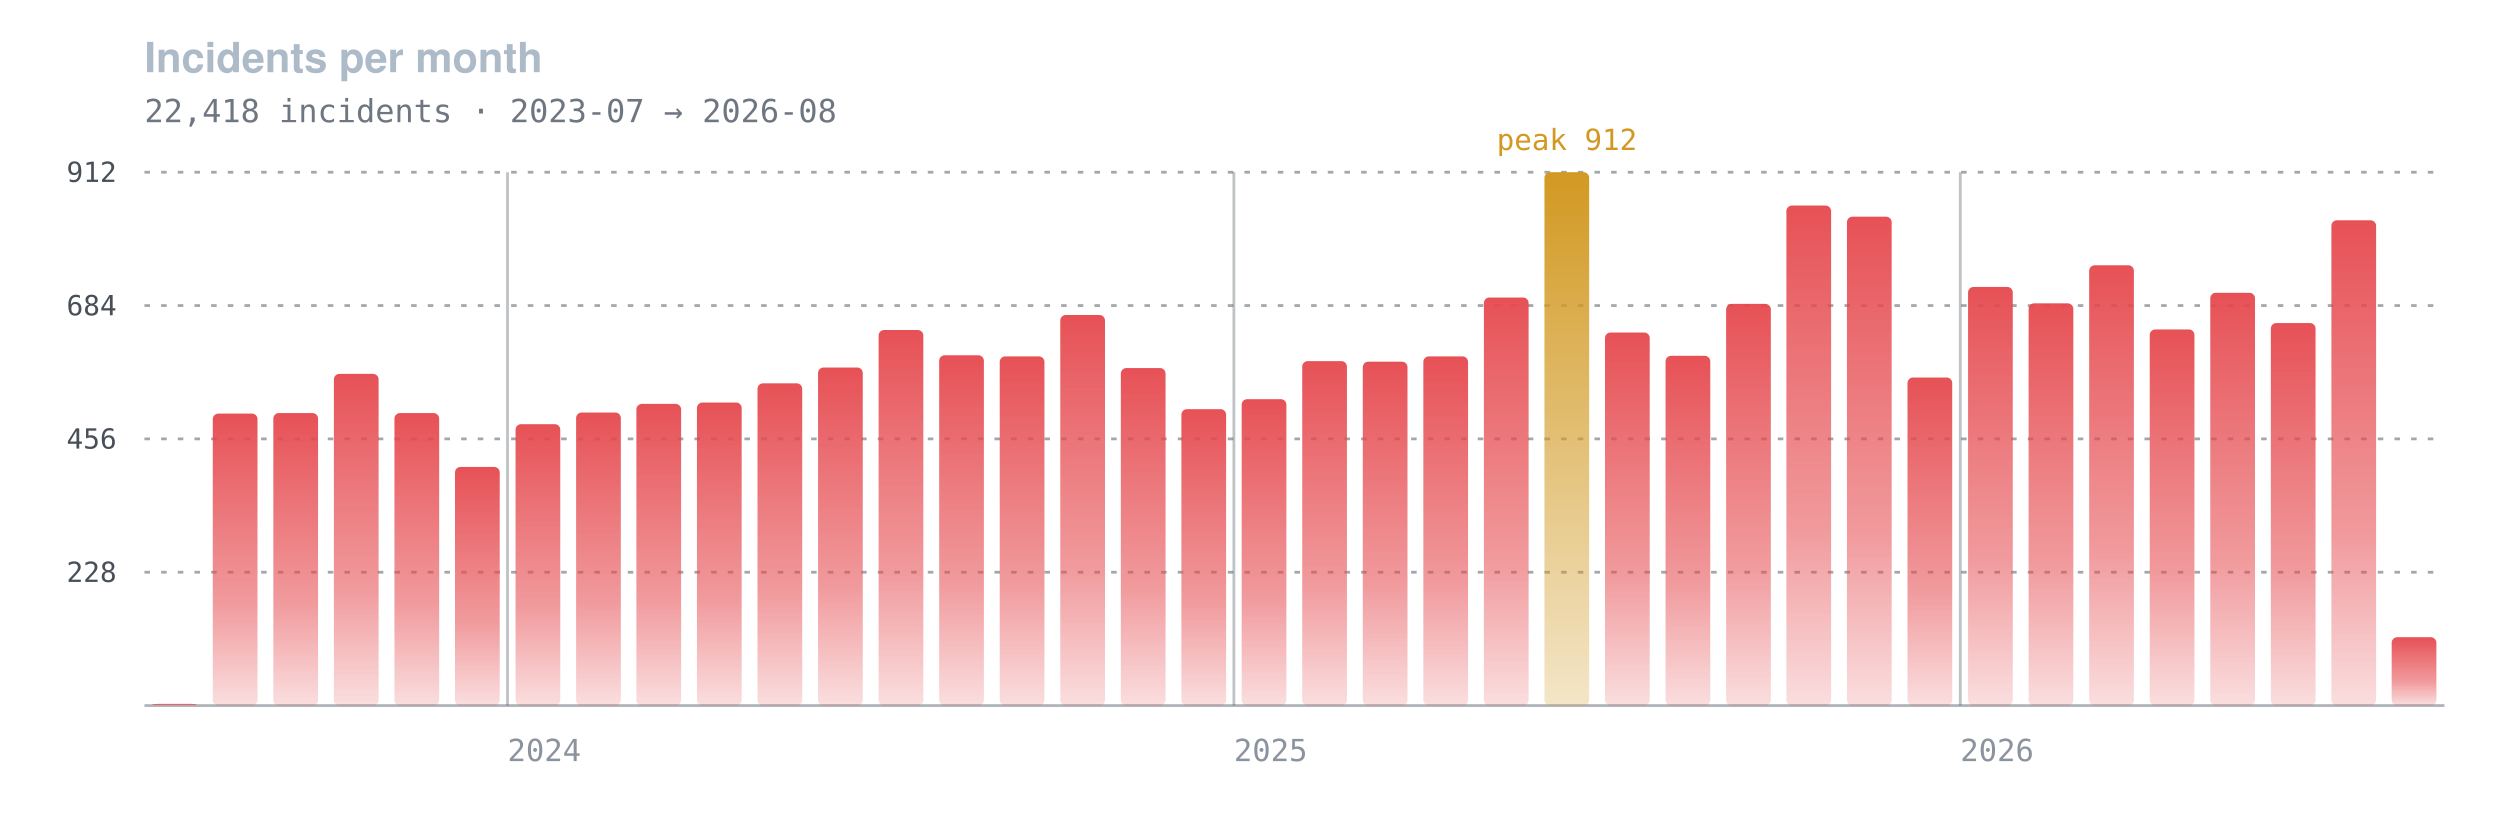
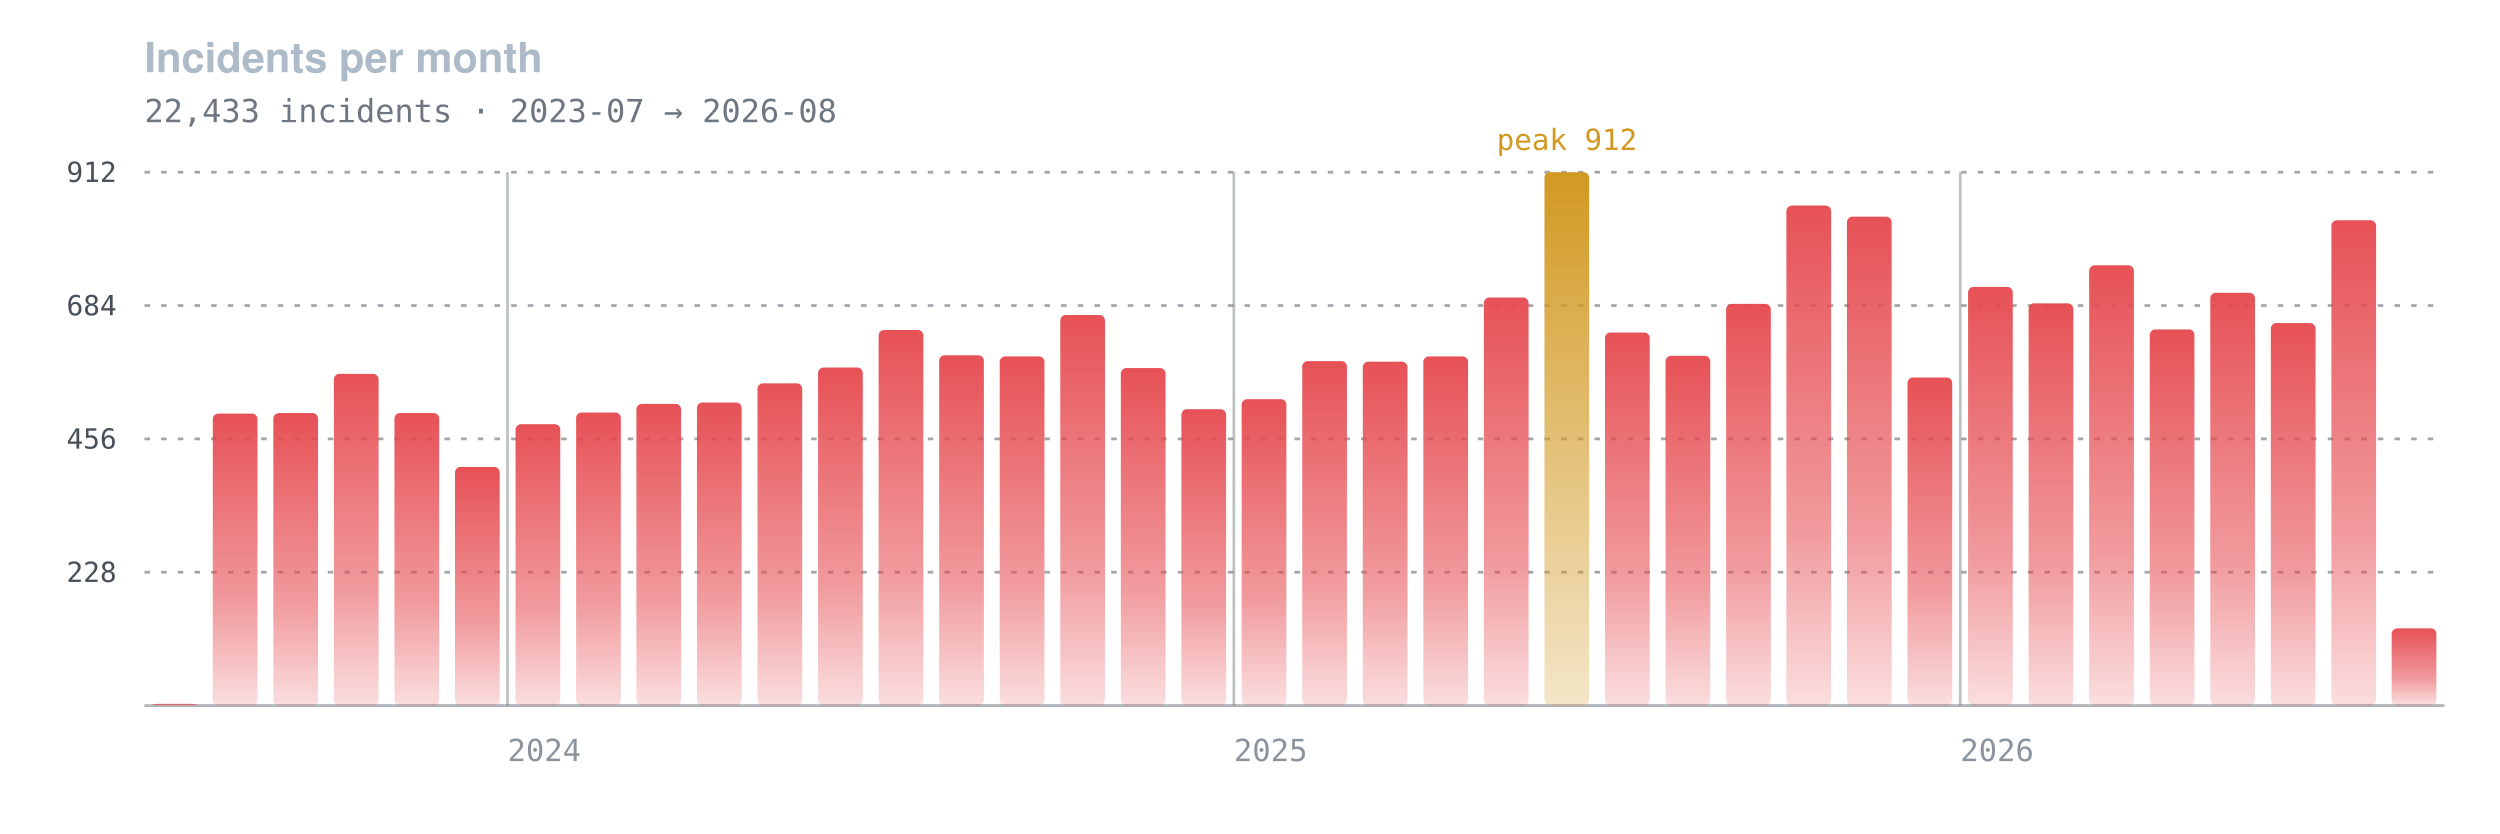
<svg xmlns="http://www.w3.org/2000/svg" viewBox="0 0 900 300" width="900" height="300" role="img">
  <defs>
    <linearGradient id="bg" x1="0" y1="0" x2="0" y2="1">
      <stop offset="0%" stop-color="#e5484d" stop-opacity="0.95" />
      <stop offset="65%" stop-color="#e5484d" stop-opacity="0.55" />
      <stop offset="100%" stop-color="#e5484d" stop-opacity="0.18" />
    </linearGradient>
    <linearGradient id="pk" x1="0" y1="0" x2="0" y2="1">
      <stop offset="0%" stop-color="#d29922" stop-opacity="1" />
      <stop offset="100%" stop-color="#d29922" stop-opacity="0.25" />
    </linearGradient>
  </defs>
  <text x="52" y="26" fill="#adbac7" font-size="15" font-family="-apple-system,BlinkMacSystemFont,Segoe UI,Helvetica,Arial,sans-serif" font-weight="600">Incidents per month</text>
-   <text x="52" y="44" fill="#6e7681" font-size="11.5" font-family="ui-monospace,SFMono-Regular,Menlo,Consolas,monospace">22,418 incidents · 2023-07 → 2026-08</text>
+   <text x="52" y="44" fill="#6e7681" font-size="11.5" font-family="ui-monospace,SFMono-Regular,Menlo,Consolas,monospace">22,433 incidents · 2023-07 → 2026-08</text>
  <line x1="52" y1="206.0" x2="880" y2="206.0" stroke="#484f58" stroke-width="1" stroke-dasharray="2 4" opacity="0.5" />
  <text x="42" y="209.5" fill="#484f58" font-size="10" font-family="ui-monospace,SFMono-Regular,Menlo,Consolas,monospace" text-anchor="end">228</text>
  <line x1="52" y1="158.0" x2="880" y2="158.0" stroke="#484f58" stroke-width="1" stroke-dasharray="2 4" opacity="0.5" />
  <text x="42" y="161.5" fill="#484f58" font-size="10" font-family="ui-monospace,SFMono-Regular,Menlo,Consolas,monospace" text-anchor="end">456</text>
  <line x1="52" y1="110.0" x2="880" y2="110.0" stroke="#484f58" stroke-width="1" stroke-dasharray="2 4" opacity="0.5" />
  <text x="42" y="113.5" fill="#484f58" font-size="10" font-family="ui-monospace,SFMono-Regular,Menlo,Consolas,monospace" text-anchor="end">684</text>
  <line x1="52" y1="62.0" x2="880" y2="62.0" stroke="#484f58" stroke-width="1" stroke-dasharray="2 4" opacity="0.5" />
  <text x="42" y="65.5" fill="#484f58" font-size="10" font-family="ui-monospace,SFMono-Regular,Menlo,Consolas,monospace" text-anchor="end">912</text>
  <line x1="52" y1="254" x2="880" y2="254" stroke="#6e7681" stroke-width="1" opacity="0.55" />
  <rect x="54.8" y="253.4" width="16.1" height="0.6" rx="2" fill="url(#bg)" />
  <rect x="76.6" y="148.9" width="16.1" height="105.1" rx="2" fill="url(#bg)" />
  <rect x="98.4" y="148.7" width="16.1" height="105.3" rx="2" fill="url(#bg)" />
  <rect x="120.2" y="134.6" width="16.1" height="119.4" rx="2" fill="url(#bg)" />
  <rect x="142.0" y="148.7" width="16.1" height="105.3" rx="2" fill="url(#bg)" />
  <rect x="163.8" y="168.1" width="16.1" height="85.9" rx="2" fill="url(#bg)" />
  <rect x="185.6" y="152.7" width="16.1" height="101.3" rx="2" fill="url(#bg)" />
  <line x1="182.7" y1="62" x2="182.7" y2="254" stroke="#484f58" stroke-width="1" opacity="0.35" />
  <text x="182.7" y="274" fill="#8b949e" font-size="11" font-family="ui-monospace,SFMono-Regular,Menlo,Consolas,monospace">2024</text>
  <rect x="207.4" y="148.5" width="16.1" height="105.5" rx="2" fill="url(#bg)" />
  <rect x="229.1" y="145.4" width="16.1" height="108.6" rx="2" fill="url(#bg)" />
  <rect x="250.9" y="144.9" width="16.1" height="109.1" rx="2" fill="url(#bg)" />
  <rect x="272.7" y="138.0" width="16.1" height="116.0" rx="2" fill="url(#bg)" />
  <rect x="294.5" y="132.3" width="16.1" height="121.7" rx="2" fill="url(#bg)" />
  <rect x="316.3" y="118.8" width="16.1" height="135.2" rx="2" fill="url(#bg)" />
  <rect x="338.1" y="127.9" width="16.1" height="126.1" rx="2" fill="url(#bg)" />
  <rect x="359.9" y="128.3" width="16.1" height="125.7" rx="2" fill="url(#bg)" />
  <rect x="381.7" y="113.4" width="16.1" height="140.6" rx="2" fill="url(#bg)" />
  <rect x="403.5" y="132.5" width="16.1" height="121.5" rx="2" fill="url(#bg)" />
  <rect x="425.3" y="147.3" width="16.1" height="106.7" rx="2" fill="url(#bg)" />
  <rect x="447.0" y="143.7" width="16.1" height="110.3" rx="2" fill="url(#bg)" />
  <line x1="444.2" y1="62" x2="444.2" y2="254" stroke="#484f58" stroke-width="1" opacity="0.35" />
  <text x="444.2" y="274" fill="#8b949e" font-size="11" font-family="ui-monospace,SFMono-Regular,Menlo,Consolas,monospace">2025</text>
  <rect x="468.8" y="130.0" width="16.1" height="124.0" rx="2" fill="url(#bg)" />
  <rect x="490.6" y="130.2" width="16.1" height="123.8" rx="2" fill="url(#bg)" />
  <rect x="512.4" y="128.3" width="16.1" height="125.7" rx="2" fill="url(#bg)" />
  <rect x="534.2" y="107.1" width="16.1" height="146.9" rx="2" fill="url(#bg)" />
  <rect x="556.0" y="62.0" width="16.1" height="192.0" rx="2" fill="url(#pk)" />
  <rect x="577.8" y="119.7" width="16.1" height="134.3" rx="2" fill="url(#bg)" />
  <rect x="599.6" y="128.1" width="16.1" height="125.9" rx="2" fill="url(#bg)" />
  <rect x="621.4" y="109.4" width="16.1" height="144.6" rx="2" fill="url(#bg)" />
  <rect x="643.1" y="74.0" width="16.1" height="180.0" rx="2" fill="url(#bg)" />
  <rect x="664.9" y="78.0" width="16.1" height="176.0" rx="2" fill="url(#bg)" />
  <rect x="686.7" y="135.9" width="16.1" height="118.1" rx="2" fill="url(#bg)" />
  <rect x="708.5" y="103.3" width="16.1" height="150.7" rx="2" fill="url(#bg)" />
  <line x1="705.7" y1="62" x2="705.7" y2="254" stroke="#484f58" stroke-width="1" opacity="0.35" />
  <text x="705.7" y="274" fill="#8b949e" font-size="11" font-family="ui-monospace,SFMono-Regular,Menlo,Consolas,monospace">2026</text>
  <rect x="730.3" y="109.2" width="16.1" height="144.8" rx="2" fill="url(#bg)" />
  <rect x="752.1" y="95.5" width="16.1" height="158.5" rx="2" fill="url(#bg)" />
  <rect x="773.9" y="118.6" width="16.1" height="135.4" rx="2" fill="url(#bg)" />
  <rect x="795.7" y="105.4" width="16.1" height="148.6" rx="2" fill="url(#bg)" />
  <rect x="817.5" y="116.3" width="16.1" height="137.7" rx="2" fill="url(#bg)" />
  <rect x="839.3" y="79.3" width="16.1" height="174.7" rx="2" fill="url(#bg)" />
-   <rect x="861.0" y="229.4" width="16.1" height="24.6" rx="2" fill="url(#bg)" />
+   <rect x="861.0" y="226.2" width="16.1" height="27.8" rx="2" fill="url(#bg)" />
  <text x="564.1" y="54.0" fill="#d29922" font-size="10.5" font-family="ui-monospace,SFMono-Regular,Menlo,Consolas,monospace" text-anchor="middle">peak 912</text>
</svg>
